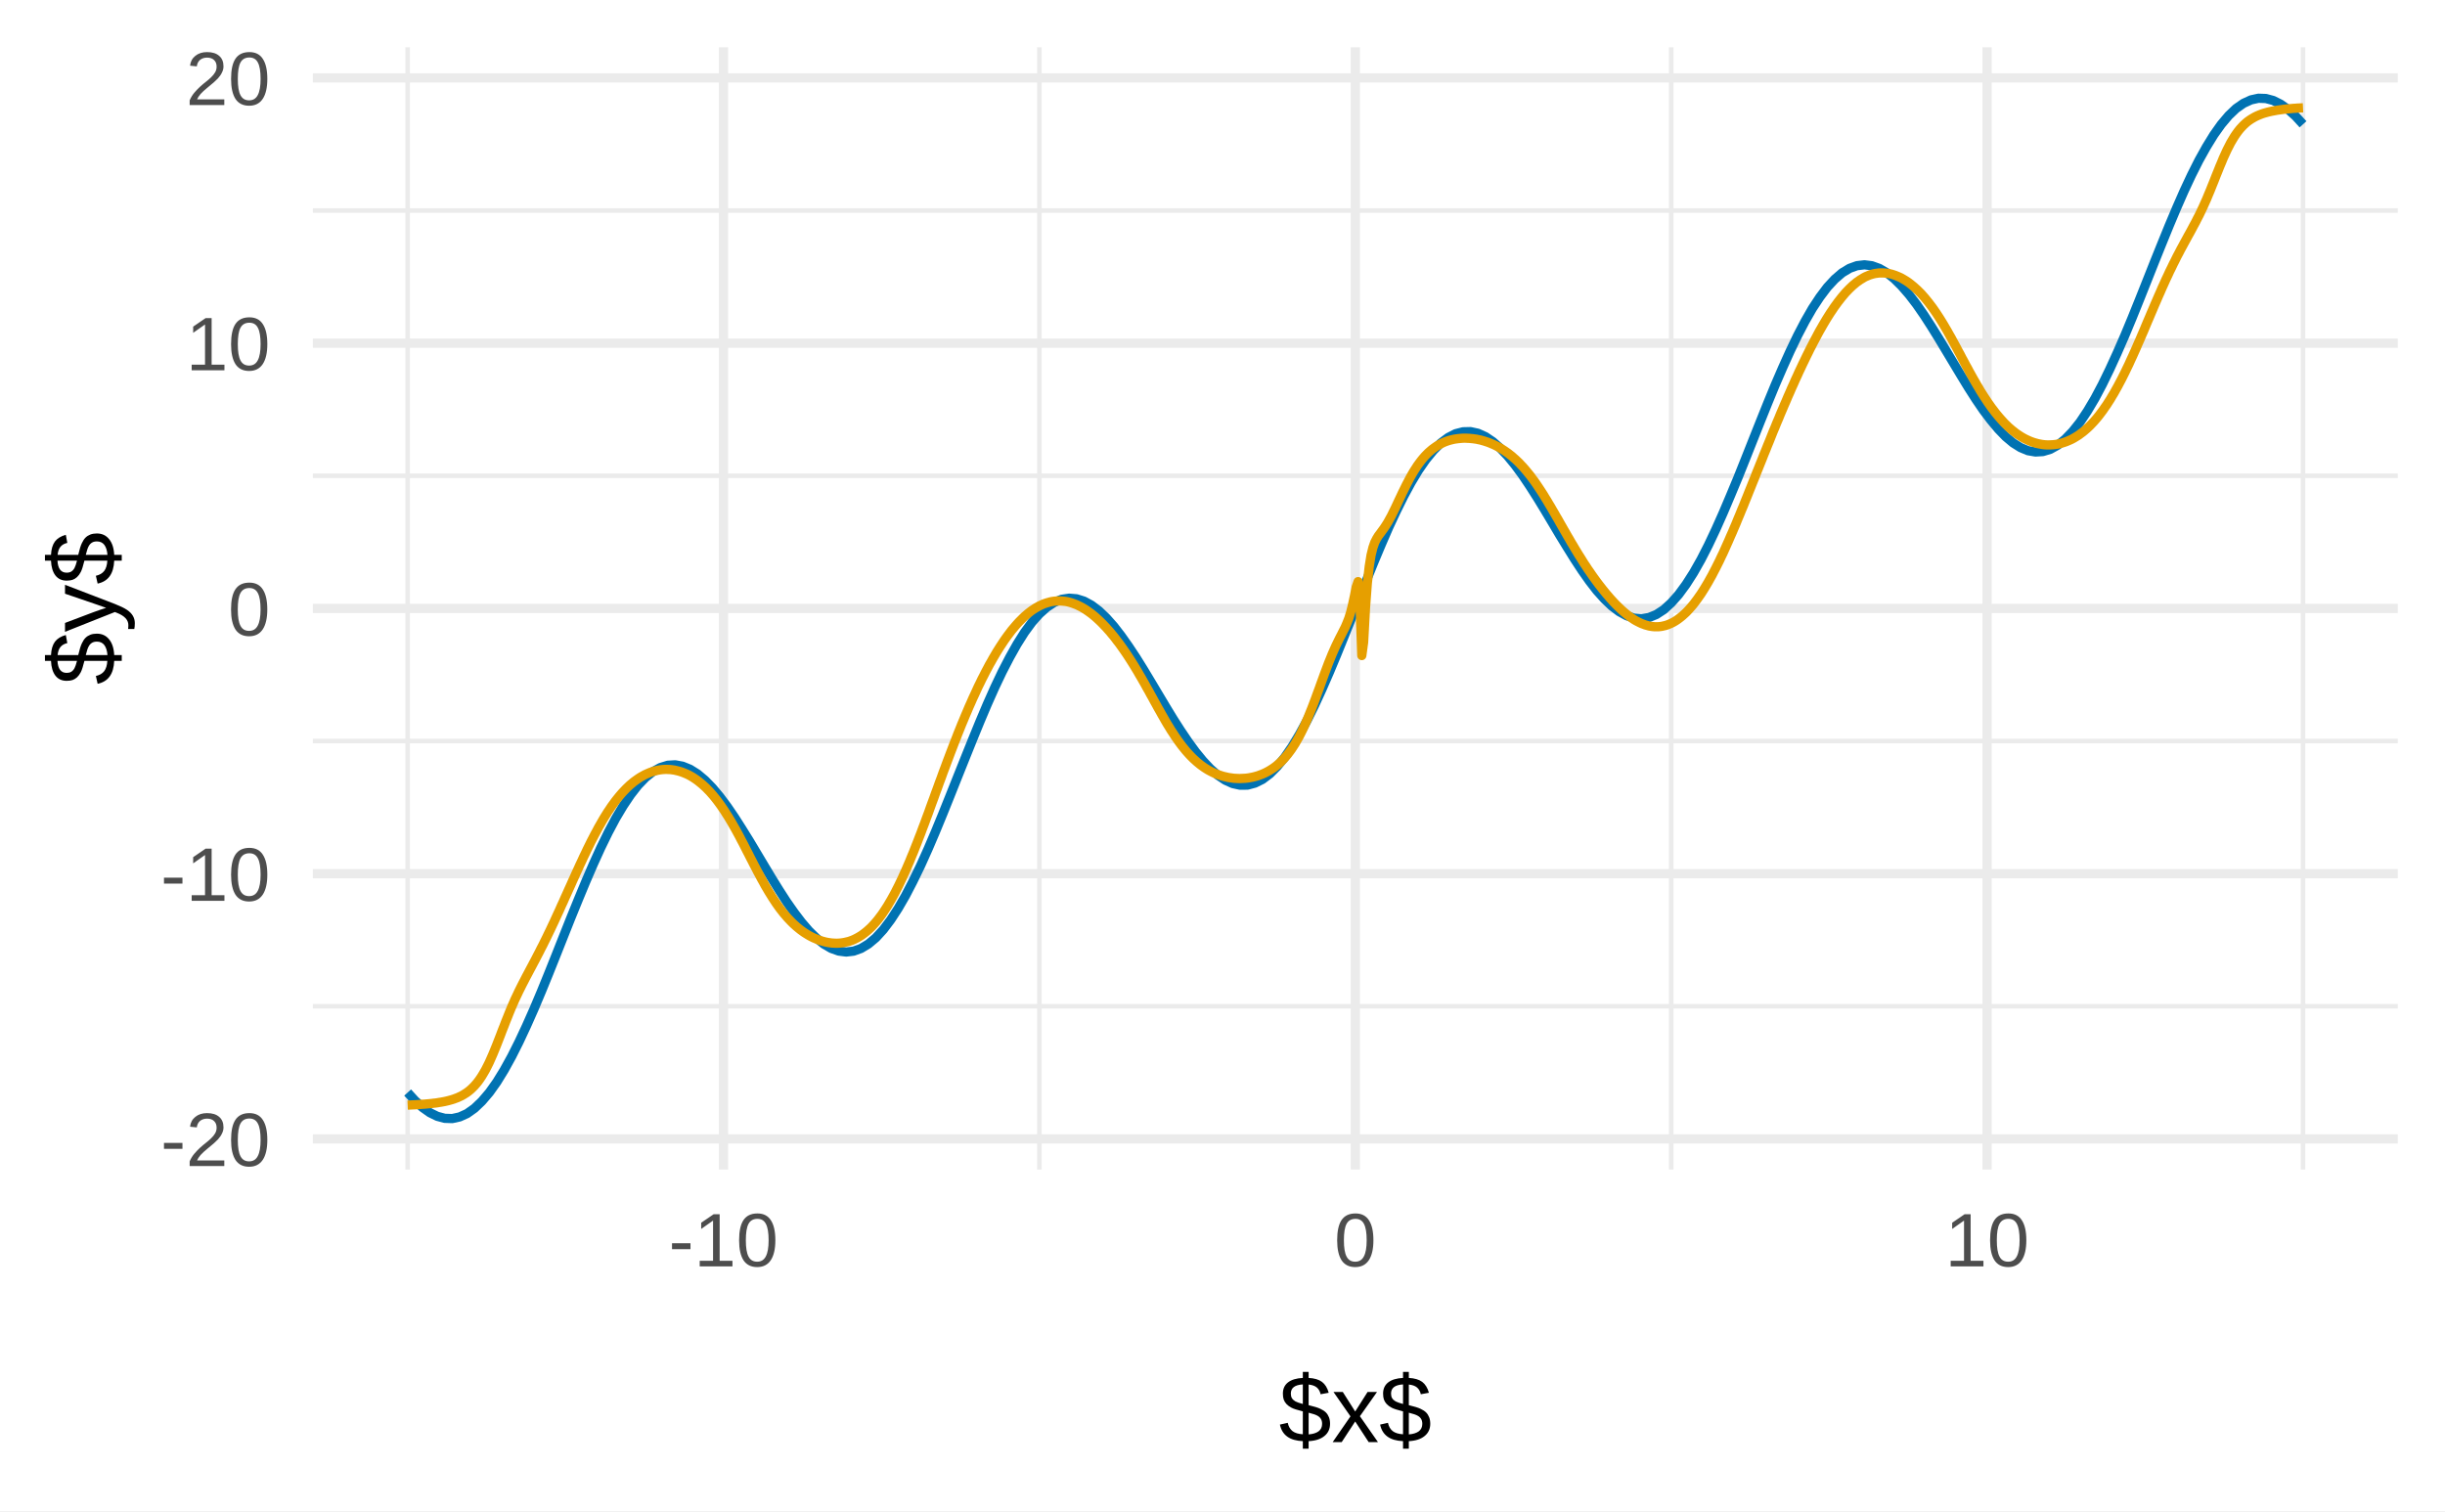
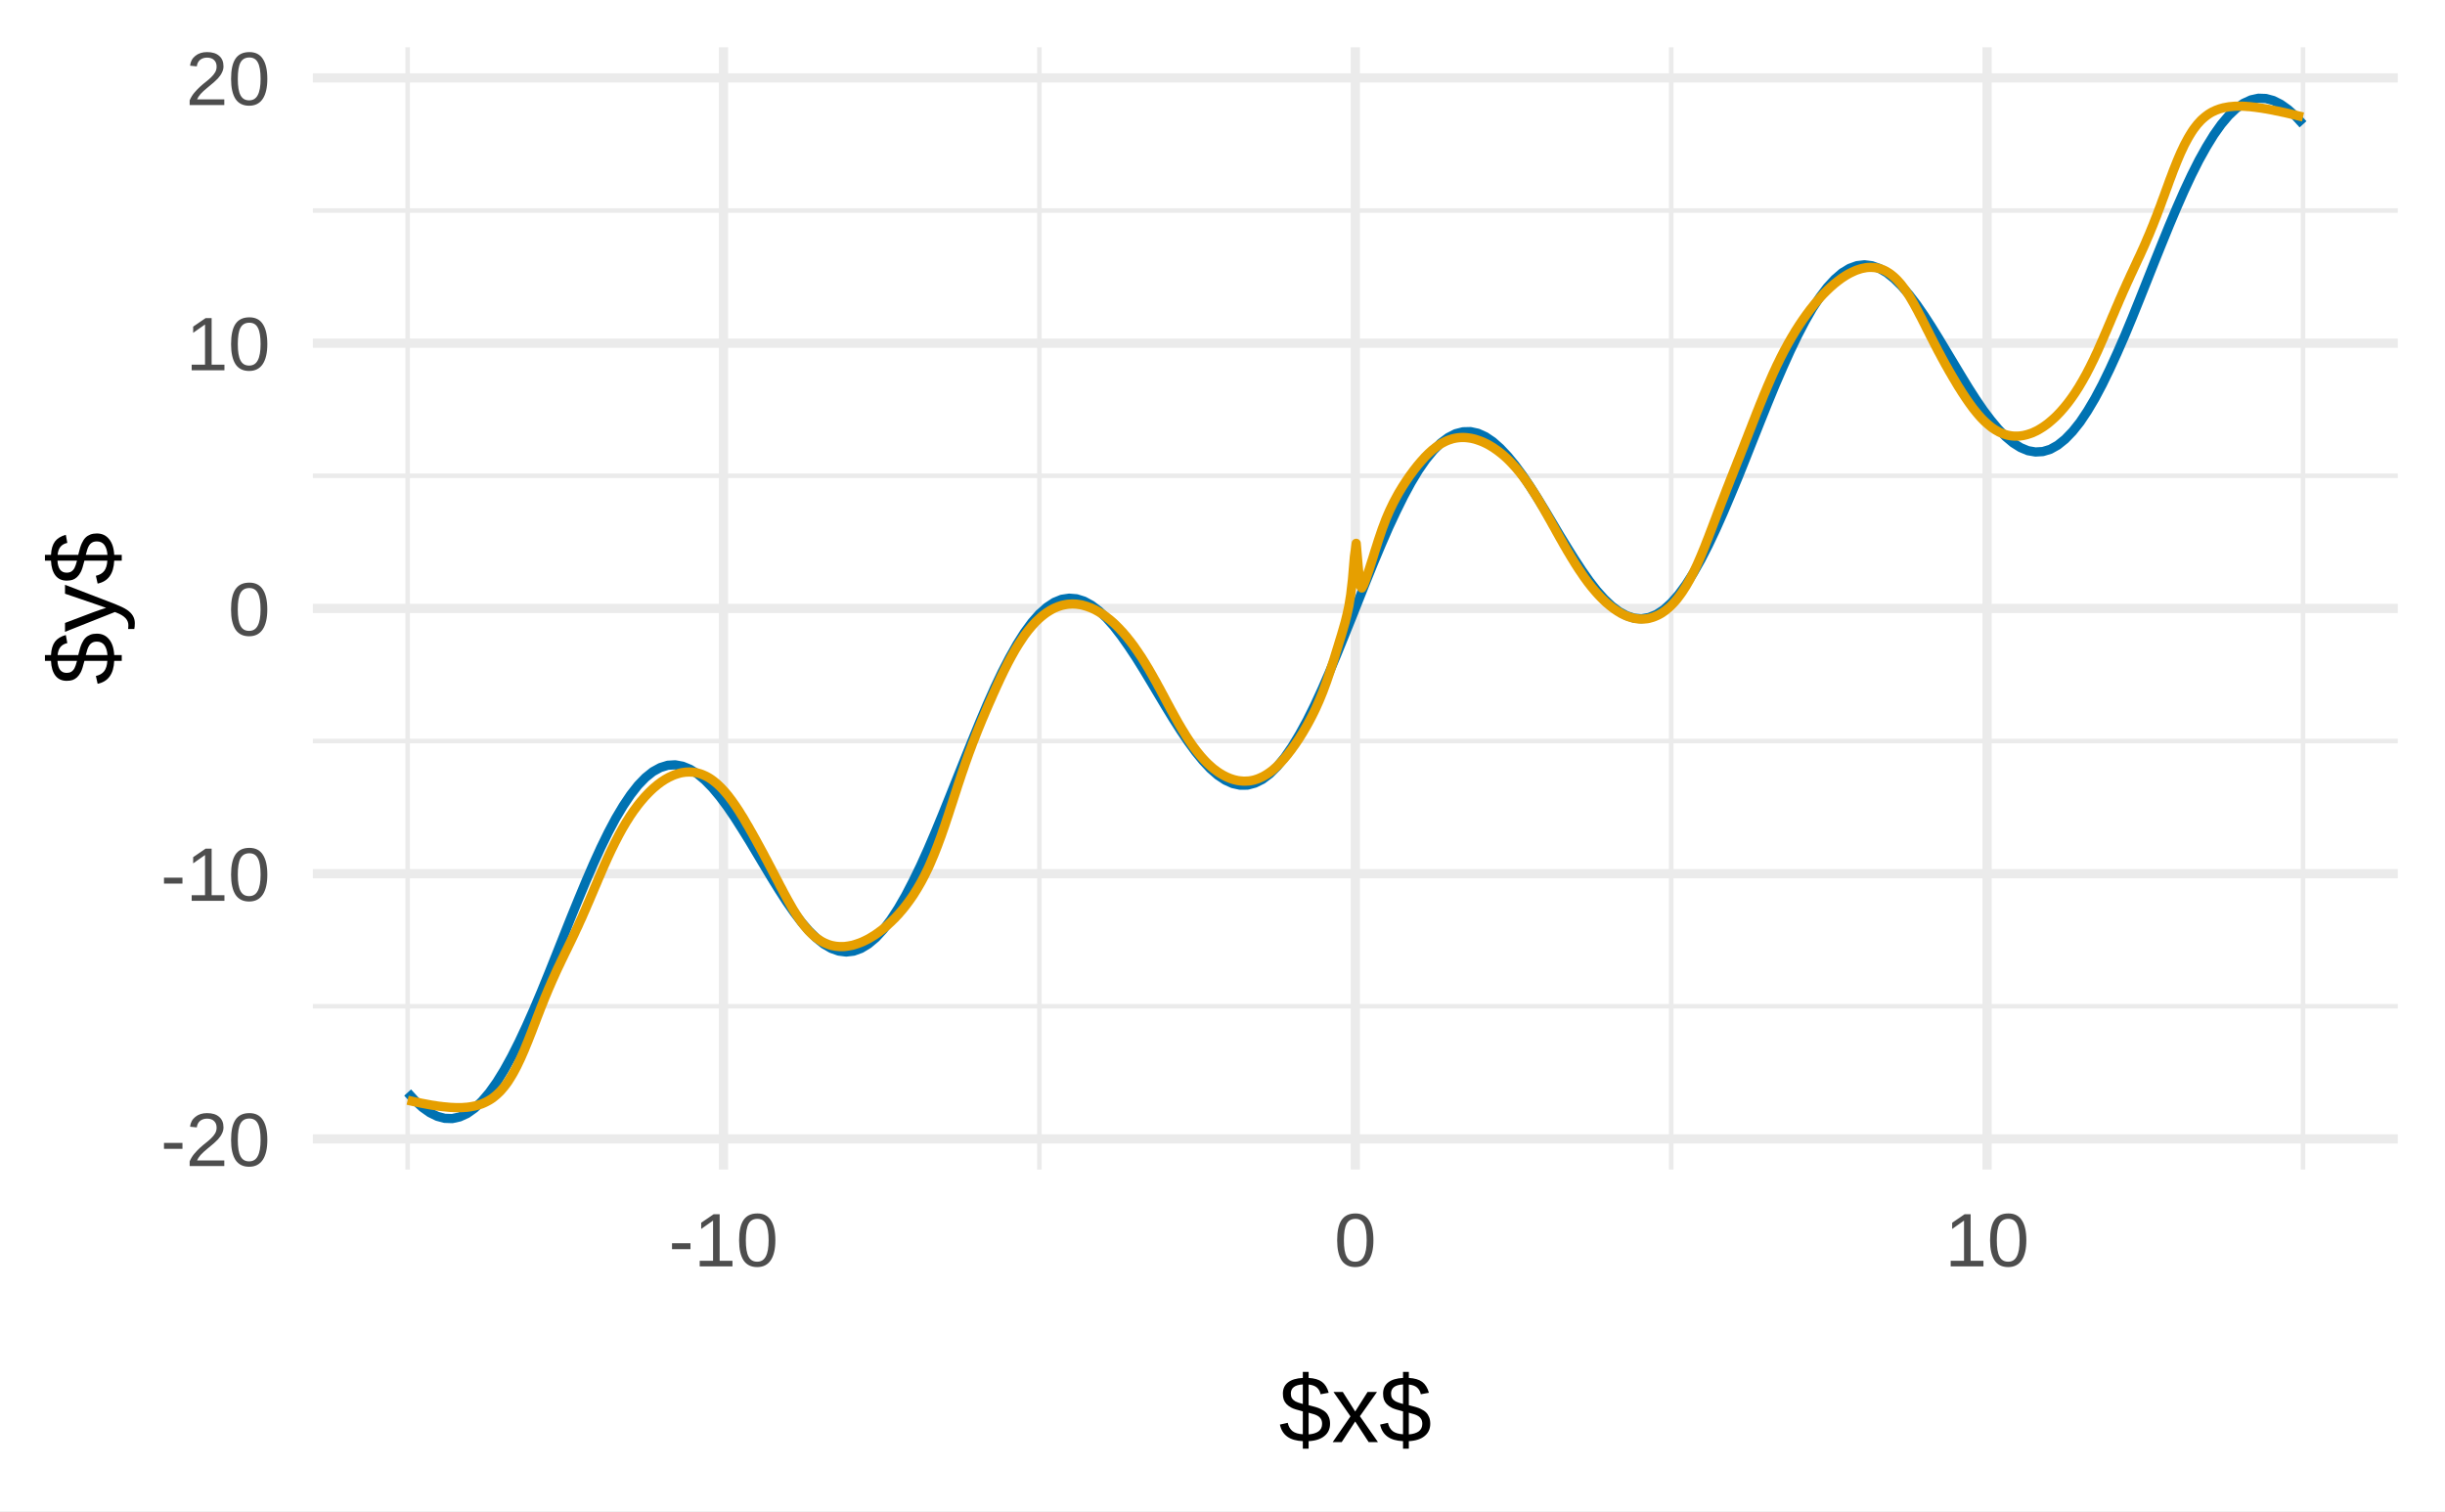
<svg xmlns="http://www.w3.org/2000/svg" viewBox="0 0 283.46 175.19">
  <defs>
    <style type="text/css">
    line, polyline, path, rect, circle {
      fill: none;
      stroke: #000000;
      stroke-linecap: round;
      stroke-linejoin: round;
      stroke-miterlimit: 10.00;
    }
  </style>
  </defs>
  <rect width="100%" height="100%" style="stroke: none; fill: #FFFFFF;" />
  <defs>
    <clipPath id="cpMzYuMjY4OHwyNzcuOTg1fDEzNS41OTN8NS40Nzk0NQ==">
      <rect x="36.27" y="5.48" width="241.72" height="130.11" />
    </clipPath>
  </defs>
  <polyline points="36.27,116.66 277.99,116.66 " style="stroke-width: 0.53; stroke: #EBEBEB; stroke-linecap: butt;" clip-path="url(#cpMzYuMjY4OHwyNzcuOTg1fDEzNS41OTN8NS40Nzk0NQ==)" />
  <polyline points="36.27,85.91 277.99,85.91 " style="stroke-width: 0.53; stroke: #EBEBEB; stroke-linecap: butt;" clip-path="url(#cpMzYuMjY4OHwyNzcuOTg1fDEzNS41OTN8NS40Nzk0NQ==)" />
  <polyline points="36.27,55.16 277.99,55.16 " style="stroke-width: 0.53; stroke: #EBEBEB; stroke-linecap: butt;" clip-path="url(#cpMzYuMjY4OHwyNzcuOTg1fDEzNS41OTN8NS40Nzk0NQ==)" />
  <polyline points="36.27,24.41 277.99,24.41 " style="stroke-width: 0.53; stroke: #EBEBEB; stroke-linecap: butt;" clip-path="url(#cpMzYuMjY4OHwyNzcuOTg1fDEzNS41OTN8NS40Nzk0NQ==)" />
  <polyline points="47.26,135.59 47.26,5.48 " style="stroke-width: 0.53; stroke: #EBEBEB; stroke-linecap: butt;" clip-path="url(#cpMzYuMjY4OHwyNzcuOTg1fDEzNS41OTN8NS40Nzk0NQ==)" />
  <polyline points="120.50,135.59 120.50,5.48 " style="stroke-width: 0.53; stroke: #EBEBEB; stroke-linecap: butt;" clip-path="url(#cpMzYuMjY4OHwyNzcuOTg1fDEzNS41OTN8NS40Nzk0NQ==)" />
  <polyline points="193.75,135.59 193.75,5.48 " style="stroke-width: 0.53; stroke: #EBEBEB; stroke-linecap: butt;" clip-path="url(#cpMzYuMjY4OHwyNzcuOTg1fDEzNS41OTN8NS40Nzk0NQ==)" />
  <polyline points="267.00,135.59 267.00,5.48 " style="stroke-width: 0.53; stroke: #EBEBEB; stroke-linecap: butt;" clip-path="url(#cpMzYuMjY4OHwyNzcuOTg1fDEzNS41OTN8NS40Nzk0NQ==)" />
  <polyline points="36.27,132.04 277.99,132.04 " style="stroke-width: 1.07; stroke: #EBEBEB; stroke-linecap: butt;" clip-path="url(#cpMzYuMjY4OHwyNzcuOTg1fDEzNS41OTN8NS40Nzk0NQ==)" />
  <polyline points="36.27,101.29 277.99,101.29 " style="stroke-width: 1.07; stroke: #EBEBEB; stroke-linecap: butt;" clip-path="url(#cpMzYuMjY4OHwyNzcuOTg1fDEzNS41OTN8NS40Nzk0NQ==)" />
  <polyline points="36.27,70.54 277.99,70.54 " style="stroke-width: 1.07; stroke: #EBEBEB; stroke-linecap: butt;" clip-path="url(#cpMzYuMjY4OHwyNzcuOTg1fDEzNS41OTN8NS40Nzk0NQ==)" />
  <polyline points="36.27,39.79 277.99,39.79 " style="stroke-width: 1.07; stroke: #EBEBEB; stroke-linecap: butt;" clip-path="url(#cpMzYuMjY4OHwyNzcuOTg1fDEzNS41OTN8NS40Nzk0NQ==)" />
  <polyline points="36.27,9.03 277.99,9.03 " style="stroke-width: 1.07; stroke: #EBEBEB; stroke-linecap: butt;" clip-path="url(#cpMzYuMjY4OHwyNzcuOTg1fDEzNS41OTN8NS40Nzk0NQ==)" />
  <polyline points="83.88,135.59 83.88,5.48 " style="stroke-width: 1.07; stroke: #EBEBEB; stroke-linecap: butt;" clip-path="url(#cpMzYuMjY4OHwyNzcuOTg1fDEzNS41OTN8NS40Nzk0NQ==)" />
  <polyline points="157.13,135.59 157.13,5.48 " style="stroke-width: 1.07; stroke: #EBEBEB; stroke-linecap: butt;" clip-path="url(#cpMzYuMjY4OHwyNzcuOTg1fDEzNS41OTN8NS40Nzk0NQ==)" />
  <polyline points="230.37,135.59 230.37,5.48 " style="stroke-width: 1.07; stroke: #EBEBEB; stroke-linecap: butt;" clip-path="url(#cpMzYuMjY4OHwyNzcuOTg1fDEzNS41OTN8NS40Nzk0NQ==)" />
  <polyline points="47.26,126.66 48.12,127.60 48.98,128.39 49.84,129.00 50.70,129.42 51.56,129.65 52.43,129.68 53.29,129.49 54.15,129.10 55.01,128.49 55.87,127.67 56.74,126.65 57.60,125.44 58.46,124.04 59.32,122.48 60.18,120.77 61.04,118.93 61.91,116.97 62.77,114.93 63.63,112.82 64.49,110.67 65.35,108.50 66.21,106.34 67.08,104.21 67.94,102.14 68.80,100.15 69.66,98.26 70.52,96.50 71.38,94.88 72.25,93.42 73.11,92.14 73.97,91.04 74.83,90.15 75.69,89.46 76.55,88.99 77.42,88.72 78.28,88.67 79.14,88.83 80.00,89.18 80.86,89.72 81.73,90.45 82.59,91.33 83.45,92.36 84.31,93.51 85.17,94.77 86.03,96.12 86.90,97.52 87.76,98.96 88.62,100.40 89.48,101.83 90.34,103.22 91.20,104.55 92.07,105.79 92.93,106.92 93.79,107.92 94.65,108.76 95.51,109.45 96.37,109.95 97.24,110.26 98.10,110.37 98.96,110.27 99.82,109.96 100.68,109.44 101.55,108.71 102.41,107.77 103.27,106.63 104.13,105.31 104.99,103.82 105.85,102.16 106.72,100.37 107.58,98.46 108.44,96.45 109.30,94.36 110.16,92.22 111.02,90.06 111.89,87.89 112.75,85.75 113.61,83.65 114.47,81.62 115.33,79.69 116.19,77.88 117.06,76.20 117.92,74.67 118.78,73.31 119.64,72.14 120.50,71.17 121.37,70.40 122.23,69.83 123.09,69.48 123.95,69.35 124.81,69.42 125.67,69.69 126.54,70.16 127.40,70.81 128.26,71.63 129.12,72.60 129.98,73.71 130.84,74.93 131.71,76.24 132.57,77.62 133.43,79.05 134.29,80.49 135.15,81.93 136.01,83.34 136.88,84.70 137.74,85.97 138.60,87.15 139.46,88.20 140.32,89.12 141.18,89.87 142.05,90.45 142.91,90.84 143.77,91.03 144.63,91.02 145.49,90.79 146.36,90.36 147.22,89.71 148.08,88.85 148.94,87.80 149.80,86.55 150.66,85.12 151.53,83.53 152.39,81.80 153.25,79.93 154.11,77.96 154.97,75.90 155.83,73.78 156.70,71.62 157.56,69.45 158.42,67.29 159.28,65.17 160.14,63.12 161.00,61.14 161.87,59.28 162.73,57.54 163.59,55.95 164.45,54.52 165.31,53.28 166.18,52.22 167.04,51.36 167.90,50.72 168.76,50.28 169.62,50.06 170.48,50.04 171.35,50.23 172.21,50.62 173.07,51.20 173.93,51.96 174.79,52.87 175.65,53.92 176.52,55.10 177.38,56.38 178.24,57.73 179.10,59.14 179.96,60.58 180.82,62.03 181.69,63.45 182.55,64.83 183.41,66.14 184.27,67.36 185.13,68.47 186.00,69.44 186.86,70.26 187.72,70.91 188.58,71.38 189.44,71.66 190.30,71.73 191.17,71.59 192.03,71.24 192.89,70.68 193.75,69.90 194.61,68.93 195.47,67.76 196.34,66.40 197.20,64.88 198.06,63.20 198.92,61.38 199.78,59.45 200.64,57.42 201.51,55.33 202.37,53.18 203.23,51.01 204.09,48.85 204.95,46.71 205.81,44.62 206.68,42.61 207.54,40.70 208.40,38.91 209.26,37.26 210.12,35.76 210.99,34.44 211.85,33.30 212.71,32.37 213.57,31.63 214.43,31.11 215.29,30.80 216.16,30.70 217.02,30.81 217.88,31.12 218.74,31.62 219.60,32.31 220.46,33.16 221.33,34.16 222.19,35.28 223.05,36.52 223.91,37.85 224.77,39.24 225.63,40.67 226.50,42.12 227.36,43.55 228.22,44.96 229.08,46.30 229.94,47.56 230.81,48.71 231.67,49.74 232.53,50.63 233.39,51.35 234.25,51.89 235.11,52.25 235.98,52.40 236.84,52.35 237.70,52.09 238.56,51.61 239.42,50.92 240.28,50.03 241.15,48.94 242.01,47.65 242.87,46.20 243.73,44.58 244.59,42.81 245.45,40.93 246.32,38.94 247.18,36.87 248.04,34.74 248.90,32.58 249.76,30.41 250.63,28.25 251.49,26.14 252.35,24.10 253.21,22.14 254.07,20.30 254.93,18.59 255.80,17.03 256.66,15.63 257.52,14.42 258.38,13.40 259.24,12.58 260.10,11.98 260.97,11.58 261.83,11.39 262.69,11.42 263.55,11.65 264.41,12.08 265.27,12.69 266.14,13.47 267.00,14.41 " style="stroke-width: 1.07; stroke: #0072B2; stroke-linecap: butt;" clip-path="url(#cpMzYuMjY4OHwyNzcuOTg1fDEzNS41OTN8NS40Nzk0NQ==)" />
-   <polyline points="47.26,128.12 47.47,128.11 47.69,128.10 47.90,128.09 48.12,128.08 48.33,128.07 48.54,128.05 48.76,128.04 48.97,128.02 49.19,128.01 49.40,127.99 49.62,127.97 49.83,127.95 50.05,127.93 50.26,127.90 50.48,127.88 50.69,127.85 50.91,127.81 51.12,127.78 51.34,127.74 51.55,127.70 51.77,127.65 51.98,127.60 52.20,127.54 52.41,127.48 52.63,127.41 52.84,127.33 53.06,127.25 53.27,127.15 53.49,127.05 53.70,126.93 53.91,126.80 54.13,126.66 54.34,126.50 54.56,126.32 54.77,126.12 54.99,125.90 55.20,125.66 55.42,125.39 55.63,125.10 55.85,124.77 56.06,124.42 56.28,124.04 56.49,123.63 56.71,123.19 56.92,122.72 57.14,122.22 57.35,121.71 57.57,121.17 57.78,120.63 58.00,120.07 58.21,119.51 58.43,118.96 58.64,118.41 58.86,117.87 59.07,117.34 59.28,116.83 59.50,116.33 59.71,115.85 59.93,115.39 60.14,114.94 60.36,114.50 60.57,114.08 60.79,113.66 61.00,113.25 61.22,112.84 61.43,112.44 61.65,112.03 61.86,111.63 62.08,111.22 62.29,110.81 62.51,110.39 62.72,109.97 62.94,109.55 63.15,109.12 63.37,108.68 63.58,108.24 63.80,107.79 64.01,107.34 64.23,106.88 64.44,106.42 64.65,105.96 64.87,105.49 65.08,105.01 65.30,104.54 65.51,104.06 65.73,103.58 65.94,103.11 66.16,102.63 66.37,102.15 66.59,101.67 66.80,101.20 67.02,100.73 67.23,100.26 67.45,99.80 67.66,99.34 67.88,98.89 68.09,98.44 68.31,98.00 68.52,97.57 68.74,97.15 68.95,96.74 69.17,96.34 69.38,95.94 69.60,95.56 69.81,95.19 70.02,94.83 70.24,94.48 70.45,94.14 70.67,93.82 70.88,93.50 71.10,93.20 71.31,92.91 71.53,92.63 71.74,92.37 71.96,92.11 72.17,91.87 72.39,91.64 72.60,91.42 72.82,91.21 73.03,91.01 73.25,90.83 73.46,90.65 73.68,90.49 73.89,90.34 74.11,90.19 74.32,90.06 74.54,89.94 74.75,89.82 74.97,89.72 75.18,89.63 75.39,89.54 75.61,89.47 75.82,89.40 76.04,89.35 76.25,89.30 76.47,89.26 76.68,89.23 76.90,89.21 77.11,89.20 77.33,89.20 77.54,89.21 77.76,89.22 77.97,89.25 78.19,89.28 78.40,89.33 78.62,89.38 78.83,89.44 79.05,89.51 79.26,89.59 79.48,89.68 79.69,89.77 79.91,89.88 80.12,90.00 80.34,90.13 80.55,90.27 80.77,90.42 80.98,90.58 81.19,90.75 81.41,90.93 81.62,91.12 81.84,91.32 82.05,91.54 82.27,91.76 82.48,92.00 82.70,92.25 82.91,92.51 83.13,92.79 83.34,93.07 83.56,93.37 83.77,93.68 83.99,94.00 84.20,94.34 84.42,94.68 84.63,95.03 84.85,95.40 85.06,95.77 85.28,96.15 85.49,96.54 85.71,96.94 85.92,97.35 86.14,97.76 86.35,98.17 86.56,98.59 86.78,99.01 86.99,99.43 87.21,99.85 87.42,100.27 87.64,100.68 87.85,101.09 88.07,101.49 88.28,101.89 88.50,102.28 88.71,102.67 88.93,103.04 89.14,103.40 89.36,103.75 89.57,104.09 89.79,104.42 90.00,104.74 90.22,105.05 90.43,105.34 90.65,105.62 90.86,105.89 91.08,106.14 91.29,106.39 91.51,106.62 91.72,106.84 91.93,107.05 92.15,107.25 92.36,107.44 92.58,107.62 92.79,107.79 93.01,107.95 93.22,108.10 93.44,108.24 93.65,108.37 93.87,108.50 94.08,108.61 94.30,108.72 94.51,108.81 94.73,108.90 94.94,108.99 95.16,109.06 95.37,109.12 95.59,109.18 95.80,109.23 96.02,109.27 96.23,109.30 96.45,109.33 96.66,109.34 96.88,109.35 97.09,109.35 97.30,109.34 97.52,109.32 97.73,109.29 97.95,109.25 98.16,109.20 98.38,109.15 98.59,109.08 98.81,109.00 99.02,108.91 99.24,108.80 99.45,108.69 99.67,108.56 99.88,108.43 100.10,108.27 100.31,108.11 100.53,107.93 100.74,107.74 100.96,107.54 101.17,107.32 101.39,107.08 101.60,106.84 101.82,106.57 102.03,106.29 102.25,106.00 102.46,105.69 102.67,105.37 102.89,105.03 103.10,104.67 103.32,104.30 103.53,103.92 103.75,103.52 103.96,103.10 104.18,102.67 104.39,102.23 104.61,101.77 104.82,101.30 105.04,100.82 105.25,100.33 105.47,99.82 105.68,99.30 105.90,98.78 106.11,98.24 106.33,97.69 106.54,97.14 106.76,96.58 106.97,96.01 107.19,95.44 107.40,94.86 107.62,94.28 107.83,93.69 108.04,93.11 108.26,92.52 108.47,91.93 108.69,91.34 108.90,90.75 109.12,90.17 109.33,89.58 109.55,89.00 109.76,88.43 109.98,87.85 110.19,87.29 110.41,86.72 110.62,86.17 110.84,85.62 111.05,85.07 111.27,84.53 111.48,84.00 111.70,83.48 111.91,82.97 112.13,82.46 112.34,81.96 112.56,81.47 112.77,80.99 112.99,80.52 113.20,80.06 113.41,79.60 113.63,79.16 113.84,78.72 114.06,78.30 114.27,77.88 114.49,77.47 114.70,77.07 114.92,76.69 115.13,76.31 115.35,75.94 115.56,75.58 115.78,75.23 115.99,74.90 116.21,74.57 116.42,74.25 116.64,73.94 116.85,73.65 117.07,73.36 117.28,73.08 117.50,72.82 117.71,72.57 117.93,72.32 118.14,72.09 118.36,71.87 118.57,71.66 118.78,71.46 119.00,71.27 119.21,71.09 119.43,70.92 119.64,70.76 119.86,70.62 120.07,70.48 120.29,70.36 120.50,70.24 120.72,70.14 120.93,70.04 121.15,69.96 121.36,69.89 121.58,69.83 121.79,69.77 122.01,69.73 122.22,69.70 122.44,69.68 122.65,69.67 122.87,69.67 123.08,69.68 123.30,69.70 123.51,69.72 123.73,69.76 123.94,69.81 124.15,69.87 124.37,69.94 124.58,70.02 124.80,70.10 125.01,70.20 125.23,70.31 125.44,70.42 125.66,70.55 125.87,70.68 126.09,70.83 126.30,70.98 126.52,71.14 126.73,71.31 126.95,71.49 127.16,71.68 127.38,71.88 127.59,72.08 127.81,72.30 128.02,72.52 128.24,72.75 128.45,72.99 128.67,73.23 128.88,73.49 129.10,73.75 129.31,74.02 129.52,74.30 129.74,74.58 129.95,74.87 130.17,75.18 130.38,75.48 130.60,75.80 130.81,76.12 131.03,76.46 131.24,76.79 131.46,77.14 131.67,77.49 131.89,77.85 132.10,78.22 132.32,78.59 132.53,78.96 132.75,79.34 132.96,79.73 133.18,80.11 133.39,80.50 133.61,80.89 133.82,81.28 134.04,81.67 134.25,82.06 134.47,82.44 134.68,82.82 134.90,83.20 135.11,83.57 135.32,83.93 135.54,84.28 135.75,84.63 135.97,84.96 136.18,85.29 136.40,85.61 136.61,85.91 136.83,86.21 137.04,86.49 137.26,86.76 137.47,87.02 137.69,87.27 137.90,87.50 138.12,87.73 138.33,87.94 138.55,88.14 138.76,88.33 138.98,88.51 139.19,88.68 139.41,88.84 139.62,88.99 139.84,89.13 140.05,89.26 140.27,89.38 140.48,89.49 140.69,89.59 140.91,89.69 141.12,89.77 141.34,89.85 141.55,89.92 141.77,89.99 141.98,90.04 142.20,90.09 142.41,90.14 142.63,90.17 142.84,90.20 143.06,90.23 143.27,90.24 143.49,90.25 143.70,90.26 143.92,90.25 144.13,90.24 144.35,90.23 144.56,90.21 144.78,90.18 144.99,90.14 145.21,90.10 145.42,90.05 145.64,89.99 145.85,89.93 146.06,89.85 146.28,89.77 146.49,89.68 146.71,89.58 146.92,89.47 147.14,89.35 147.35,89.22 147.57,89.08 147.78,88.93 148.00,88.76 148.21,88.58 148.43,88.39 148.64,88.18 148.86,87.95 149.07,87.71 149.29,87.45 149.50,87.17 149.72,86.87 149.93,86.55 150.15,86.21 150.36,85.84 150.58,85.46 150.79,85.05 151.01,84.61 151.22,84.16 151.43,83.68 151.65,83.18 151.86,82.65 152.08,82.11 152.29,81.56 152.51,80.98 152.72,80.40 152.94,79.81 153.15,79.22 153.37,78.62 153.58,78.04 153.80,77.46 154.01,76.90 154.23,76.36 154.44,75.84 154.66,75.34 154.87,74.87 155.09,74.42 155.30,73.99 155.52,73.57 155.73,73.15 155.95,72.72 156.16,72.23 156.38,71.67 156.59,70.98 156.80,70.14 157.02,69.13 157.23,68.06 157.45,67.43 157.66,69.65 157.88,76.00 158.09,74.46 158.31,70.43 158.52,67.61 158.74,65.68 158.95,64.37 159.17,63.48 159.38,62.88 159.60,62.45 159.81,62.11 160.03,61.82 160.24,61.53 160.46,61.23 160.67,60.91 160.89,60.56 161.10,60.18 161.32,59.78 161.53,59.35 161.75,58.91 161.96,58.46 162.17,58.01 162.39,57.55 162.60,57.10 162.82,56.66 163.03,56.23 163.25,55.81 163.46,55.41 163.68,55.02 163.89,54.66 164.11,54.32 164.32,53.99 164.54,53.69 164.75,53.41 164.97,53.14 165.18,52.90 165.40,52.67 165.61,52.46 165.83,52.27 166.04,52.09 166.26,51.93 166.47,51.78 166.69,51.64 166.90,51.52 167.12,51.41 167.33,51.31 167.54,51.22 167.76,51.14 167.97,51.07 168.19,51.01 168.40,50.96 168.62,50.91 168.83,50.88 169.05,50.85 169.26,50.83 169.48,50.81 169.69,50.80 169.91,50.80 170.12,50.81 170.34,50.82 170.55,50.84 170.77,50.86 170.98,50.89 171.20,50.92 171.41,50.97 171.63,51.01 171.84,51.07 172.06,51.13 172.27,51.20 172.49,51.27 172.70,51.35 172.91,51.44 173.13,51.53 173.34,51.63 173.56,51.74 173.77,51.85 173.99,51.98 174.20,52.11 174.42,52.25 174.63,52.40 174.85,52.55 175.06,52.72 175.28,52.89 175.49,53.08 175.71,53.27 175.92,53.47 176.14,53.68 176.35,53.91 176.57,54.14 176.78,54.38 177.00,54.64 177.21,54.90 177.43,55.17 177.64,55.46 177.86,55.75 178.07,56.05 178.28,56.36 178.50,56.69 178.71,57.01 178.93,57.35 179.14,57.70 179.36,58.05 179.57,58.41 179.79,58.77 180.00,59.14 180.22,59.51 180.43,59.88 180.65,60.25 180.86,60.63 181.08,61.01 181.29,61.38 181.51,61.76 181.72,62.13 181.94,62.50 182.15,62.87 182.37,63.23 182.58,63.59 182.80,63.95 183.01,64.30 183.23,64.64 183.44,64.98 183.65,65.32 183.87,65.64 184.08,65.97 184.30,66.28 184.51,66.59 184.73,66.90 184.94,67.19 185.16,67.49 185.37,67.77 185.59,68.05 185.80,68.32 186.02,68.59 186.23,68.85 186.45,69.10 186.66,69.35 186.88,69.59 187.09,69.82 187.31,70.05 187.52,70.26 187.74,70.47 187.95,70.67 188.17,70.87 188.38,71.05 188.60,71.23 188.81,71.39 189.03,71.55 189.24,71.70 189.45,71.84 189.67,71.97 189.88,72.08 190.10,72.19 190.31,72.29 190.53,72.37 190.74,72.45 190.96,72.51 191.17,72.57 191.39,72.61 191.60,72.64 191.82,72.66 192.03,72.66 192.25,72.66 192.46,72.64 192.68,72.61 192.89,72.56 193.11,72.51 193.32,72.44 193.54,72.35 193.75,72.26 193.97,72.15 194.18,72.03 194.40,71.89 194.61,71.74 194.82,71.58 195.04,71.40 195.25,71.21 195.47,71.01 195.68,70.79 195.90,70.55 196.11,70.31 196.33,70.05 196.54,69.77 196.76,69.48 196.97,69.18 197.19,68.87 197.40,68.54 197.62,68.19 197.83,67.84 198.05,67.47 198.26,67.09 198.48,66.70 198.69,66.29 198.91,65.87 199.12,65.45 199.34,65.01 199.55,64.56 199.77,64.11 199.98,63.64 200.19,63.17 200.41,62.68 200.62,62.19 200.84,61.70 201.05,61.20 201.27,60.69 201.48,60.17 201.70,59.65 201.91,59.13 202.13,58.61 202.34,58.08 202.56,57.54 202.77,57.01 202.99,56.47 203.20,55.94 203.42,55.40 203.63,54.86 203.85,54.32 204.06,53.79 204.28,53.25 204.49,52.71 204.71,52.18 204.92,51.65 205.14,51.12 205.35,50.59 205.56,50.06 205.78,49.54 205.99,49.02 206.21,48.51 206.42,47.99 206.64,47.48 206.85,46.98 207.07,46.48 207.28,45.98 207.50,45.49 207.71,45.00 207.93,44.52 208.14,44.04 208.36,43.57 208.57,43.10 208.79,42.64 209.00,42.19 209.22,41.74 209.43,41.30 209.65,40.86 209.86,40.43 210.08,40.01 210.29,39.60 210.51,39.19 210.72,38.79 210.93,38.40 211.15,38.02 211.36,37.65 211.58,37.28 211.79,36.93 212.01,36.58 212.22,36.25 212.44,35.93 212.65,35.61 212.87,35.31 213.08,35.02 213.30,34.74 213.51,34.47 213.73,34.21 213.94,33.96 214.16,33.73 214.37,33.51 214.59,33.30 214.80,33.10 215.02,32.92 215.23,32.74 215.45,32.59 215.66,32.44 215.88,32.31 216.09,32.18 216.30,32.07 216.52,31.98 216.73,31.89 216.95,31.82 217.16,31.76 217.38,31.71 217.59,31.68 217.81,31.65 218.02,31.64 218.24,31.64 218.45,31.65 218.67,31.67 218.88,31.70 219.10,31.74 219.31,31.79 219.53,31.86 219.74,31.93 219.96,32.02 220.17,32.11 220.39,32.21 220.60,32.33 220.82,32.46 221.03,32.59 221.25,32.74 221.46,32.90 221.67,33.07 221.89,33.25 222.10,33.44 222.32,33.64 222.53,33.85 222.75,34.07 222.96,34.31 223.18,34.56 223.39,34.82 223.61,35.09 223.82,35.37 224.04,35.66 224.25,35.96 224.47,36.28 224.68,36.60 224.90,36.94 225.11,37.28 225.33,37.64 225.54,38.00 225.76,38.37 225.97,38.75 226.19,39.13 226.40,39.52 226.62,39.92 226.83,40.31 227.04,40.71 227.26,41.11 227.47,41.52 227.69,41.92 227.90,42.32 228.12,42.71 228.33,43.11 228.55,43.50 228.76,43.88 228.98,44.26 229.19,44.63 229.41,44.99 229.62,45.35 229.84,45.70 230.05,46.03 230.27,46.36 230.48,46.68 230.70,46.99 230.91,47.29 231.13,47.57 231.34,47.85 231.56,48.12 231.77,48.37 231.99,48.62 232.20,48.85 232.41,49.08 232.63,49.29 232.84,49.50 233.06,49.69 233.27,49.87 233.49,50.04 233.70,50.21 233.92,50.36 234.13,50.50 234.35,50.64 234.56,50.76 234.78,50.88 234.99,50.98 235.21,51.08 235.42,51.17 235.64,51.25 235.85,51.32 236.07,51.38 236.28,51.44 236.50,51.48 236.71,51.52 236.93,51.55 237.14,51.57 237.36,51.58 237.57,51.58 237.78,51.57 238.00,51.56 238.21,51.54 238.43,51.51 238.64,51.47 238.86,51.42 239.07,51.36 239.29,51.29 239.50,51.22 239.72,51.13 239.93,51.04 240.15,50.94 240.36,50.83 240.58,50.70 240.79,50.57 241.01,50.43 241.22,50.27 241.44,50.11 241.65,49.94 241.87,49.75 242.08,49.56 242.30,49.35 242.51,49.13 242.73,48.90 242.94,48.66 243.16,48.40 243.37,48.14 243.58,47.86 243.80,47.57 244.01,47.26 244.23,46.95 244.44,46.62 244.66,46.28 244.87,45.92 245.09,45.56 245.30,45.18 245.52,44.79 245.73,44.39 245.95,43.98 246.16,43.56 246.38,43.12 246.59,42.68 246.81,42.23 247.02,41.76 247.24,41.29 247.45,40.82 247.67,40.33 247.88,39.84 248.10,39.35 248.31,38.85 248.53,38.35 248.74,37.84 248.95,37.34 249.17,36.83 249.38,36.33 249.60,35.82 249.81,35.32 250.03,34.82 250.24,34.33 250.46,33.84 250.67,33.35 250.89,32.87 251.10,32.40 251.32,31.94 251.53,31.48 251.75,31.04 251.96,30.60 252.18,30.17 252.39,29.74 252.61,29.33 252.82,28.92 253.04,28.52 253.25,28.13 253.47,27.73 253.68,27.34 253.90,26.95 254.11,26.56 254.32,26.16 254.54,25.76 254.75,25.34 254.97,24.92 255.18,24.48 255.40,24.02 255.61,23.55 255.83,23.06 256.04,22.55 256.26,22.03 256.47,21.50 256.69,20.96 256.90,20.42 257.12,19.88 257.33,19.35 257.55,18.83 257.76,18.32 257.98,17.84 258.19,17.38 258.41,16.95 258.62,16.54 258.84,16.17 259.05,15.82 259.27,15.50 259.48,15.21 259.69,14.95 259.91,14.71 260.12,14.49 260.34,14.29 260.55,14.11 260.77,13.95 260.98,13.81 261.20,13.68 261.41,13.56 261.63,13.45 261.84,13.36 262.06,13.27 262.27,13.19 262.49,13.12 262.70,13.06 262.92,13.00 263.13,12.95 263.35,12.90 263.56,12.86 263.78,12.82 263.99,12.78 264.21,12.75 264.42,12.72 264.64,12.69 264.85,12.66 265.06,12.64 265.28,12.62 265.49,12.60 265.71,12.58 265.92,12.56 266.14,12.55 266.35,12.53 266.57,12.52 266.78,12.51 267.00,12.50 " style="stroke-width: 1.07; stroke: #E69F00; stroke-linecap: butt;" clip-path="url(#cpMzYuMjY4OHwyNzcuOTg1fDEzNS41OTN8NS40Nzk0NQ==)" />
+   <polyline points="47.26,127.55 47.47,127.60 47.69,127.65 47.90,127.70 48.12,127.74 48.33,127.79 48.54,127.83 48.76,127.88 48.97,127.92 49.19,127.96 49.40,128.00 49.62,128.04 49.83,128.08 50.05,128.12 50.26,128.15 50.48,128.18 50.69,128.22 50.91,128.25 51.12,128.27 51.34,128.30 51.55,128.32 51.77,128.34 51.98,128.36 52.20,128.38 52.41,128.39 52.63,128.40 52.84,128.41 53.06,128.41 53.27,128.41 53.49,128.41 53.70,128.40 53.91,128.38 54.13,128.37 54.34,128.34 54.56,128.31 54.77,128.27 54.99,128.23 55.20,128.18 55.42,128.12 55.63,128.05 55.85,127.98 56.06,127.89 56.28,127.79 56.49,127.68 56.71,127.56 56.92,127.43 57.14,127.28 57.35,127.11 57.57,126.93 57.78,126.73 58.00,126.52 58.21,126.28 58.43,126.02 58.64,125.75 58.86,125.45 59.07,125.12 59.28,124.78 59.50,124.41 59.71,124.02 59.93,123.60 60.14,123.16 60.36,122.70 60.57,122.22 60.79,121.72 61.00,121.20 61.22,120.67 61.43,120.13 61.65,119.58 61.86,119.02 62.08,118.46 62.29,117.90 62.51,117.34 62.72,116.79 62.94,116.25 63.15,115.71 63.37,115.19 63.58,114.68 63.80,114.18 64.01,113.69 64.23,113.21 64.44,112.74 64.65,112.28 64.87,111.83 65.08,111.38 65.30,110.93 65.51,110.49 65.73,110.05 65.94,109.61 66.16,109.16 66.37,108.72 66.59,108.26 66.80,107.80 67.02,107.34 67.23,106.86 67.45,106.39 67.66,105.90 67.88,105.41 68.09,104.91 68.31,104.41 68.52,103.91 68.74,103.40 68.95,102.89 69.17,102.39 69.38,101.88 69.60,101.38 69.81,100.88 70.02,100.40 70.24,99.91 70.45,99.44 70.67,98.97 70.88,98.52 71.10,98.08 71.31,97.65 71.53,97.23 71.74,96.82 71.96,96.42 72.17,96.04 72.39,95.67 72.60,95.31 72.82,94.97 73.03,94.63 73.25,94.31 73.46,94.00 73.68,93.71 73.89,93.42 74.11,93.14 74.32,92.88 74.54,92.63 74.75,92.38 74.97,92.15 75.18,91.93 75.39,91.72 75.61,91.51 75.82,91.32 76.04,91.14 76.25,90.96 76.47,90.80 76.68,90.64 76.90,90.50 77.11,90.36 77.33,90.24 77.54,90.12 77.76,90.02 77.97,89.92 78.19,89.83 78.40,89.76 78.62,89.69 78.83,89.63 79.05,89.58 79.26,89.55 79.48,89.52 79.69,89.51 79.91,89.50 80.12,89.51 80.34,89.52 80.55,89.55 80.77,89.59 80.98,89.65 81.19,89.71 81.41,89.79 81.62,89.88 81.84,89.98 82.05,90.09 82.27,90.22 82.48,90.36 82.70,90.52 82.91,90.69 83.13,90.87 83.34,91.07 83.56,91.28 83.77,91.50 83.99,91.74 84.20,91.99 84.42,92.25 84.63,92.53 84.85,92.82 85.06,93.12 85.28,93.43 85.49,93.75 85.71,94.08 85.92,94.43 86.14,94.77 86.35,95.13 86.56,95.50 86.78,95.86 86.99,96.24 87.21,96.62 87.42,97.00 87.64,97.39 87.85,97.78 88.07,98.18 88.28,98.57 88.50,98.97 88.71,99.38 88.93,99.78 89.14,100.19 89.36,100.60 89.57,101.01 89.79,101.43 90.00,101.84 90.22,102.25 90.43,102.67 90.65,103.07 90.86,103.48 91.08,103.88 91.29,104.27 91.51,104.66 91.72,105.03 91.93,105.40 92.15,105.75 92.36,106.09 92.58,106.42 92.79,106.73 93.01,107.02 93.22,107.30 93.44,107.56 93.65,107.81 93.87,108.04 94.08,108.25 94.30,108.45 94.51,108.63 94.73,108.79 94.94,108.94 95.16,109.08 95.37,109.20 95.59,109.31 95.80,109.40 96.02,109.49 96.23,109.56 96.45,109.62 96.66,109.66 96.88,109.70 97.09,109.72 97.30,109.74 97.52,109.74 97.73,109.74 97.95,109.73 98.16,109.70 98.38,109.67 98.59,109.63 98.81,109.59 99.02,109.53 99.24,109.46 99.45,109.39 99.67,109.31 99.88,109.23 100.10,109.13 100.31,109.03 100.53,108.92 100.74,108.81 100.96,108.68 101.17,108.55 101.39,108.42 101.60,108.27 101.82,108.12 102.03,107.96 102.25,107.80 102.46,107.63 102.67,107.45 102.89,107.26 103.10,107.06 103.32,106.86 103.53,106.65 103.75,106.44 103.96,106.21 104.18,105.98 104.39,105.73 104.61,105.48 104.82,105.22 105.04,104.94 105.25,104.66 105.47,104.36 105.68,104.06 105.90,103.74 106.11,103.40 106.33,103.05 106.54,102.69 106.76,102.31 106.97,101.92 107.19,101.50 107.40,101.07 107.62,100.62 107.83,100.15 108.04,99.65 108.26,99.14 108.47,98.61 108.69,98.05 108.90,97.48 109.12,96.89 109.33,96.28 109.55,95.65 109.76,95.01 109.98,94.36 110.19,93.70 110.41,93.04 110.62,92.38 110.84,91.71 111.05,91.05 111.27,90.40 111.48,89.76 111.70,89.13 111.91,88.51 112.13,87.90 112.34,87.31 112.56,86.73 112.77,86.16 112.99,85.61 113.20,85.06 113.41,84.53 113.63,84.00 113.84,83.48 114.06,82.97 114.27,82.47 114.49,81.96 114.70,81.47 114.92,80.98 115.13,80.49 115.35,80.01 115.56,79.54 115.78,79.07 115.99,78.61 116.21,78.16 116.42,77.72 116.64,77.29 116.85,76.87 117.07,76.46 117.28,76.07 117.50,75.68 117.71,75.31 117.93,74.95 118.14,74.61 118.36,74.28 118.57,73.96 118.78,73.65 119.00,73.36 119.21,73.08 119.43,72.82 119.64,72.57 119.86,72.33 120.07,72.10 120.29,71.89 120.50,71.69 120.72,71.50 120.93,71.33 121.15,71.16 121.36,71.01 121.58,70.87 121.79,70.74 122.01,70.62 122.22,70.51 122.44,70.42 122.65,70.33 122.87,70.26 123.08,70.19 123.30,70.14 123.51,70.10 123.73,70.06 123.94,70.04 124.15,70.03 124.37,70.02 124.58,70.03 124.80,70.04 125.01,70.07 125.23,70.10 125.44,70.14 125.66,70.20 125.87,70.26 126.09,70.33 126.30,70.41 126.52,70.49 126.73,70.59 126.95,70.69 127.16,70.81 127.38,70.93 127.59,71.06 127.81,71.20 128.02,71.34 128.24,71.50 128.45,71.67 128.67,71.84 128.88,72.02 129.10,72.21 129.31,72.41 129.52,72.62 129.74,72.84 129.95,73.07 130.17,73.30 130.38,73.55 130.60,73.80 130.81,74.07 131.03,74.34 131.24,74.62 131.46,74.91 131.67,75.22 131.89,75.53 132.10,75.85 132.32,76.17 132.53,76.51 132.75,76.86 132.96,77.21 133.18,77.57 133.39,77.94 133.61,78.32 133.82,78.70 134.04,79.08 134.25,79.48 134.47,79.87 134.68,80.27 134.90,80.67 135.11,81.07 135.32,81.47 135.54,81.87 135.75,82.27 135.97,82.66 136.18,83.05 136.40,83.44 136.61,83.82 136.83,84.19 137.04,84.55 137.26,84.90 137.47,85.25 137.69,85.59 137.90,85.91 138.12,86.23 138.33,86.53 138.55,86.82 138.76,87.10 138.98,87.37 139.19,87.63 139.41,87.88 139.62,88.11 139.84,88.34 140.05,88.55 140.27,88.75 140.48,88.94 140.69,89.12 140.91,89.28 141.12,89.44 141.34,89.59 141.55,89.72 141.77,89.85 141.98,89.96 142.20,90.07 142.41,90.16 142.63,90.25 142.84,90.32 143.06,90.39 143.27,90.44 143.49,90.49 143.70,90.52 143.92,90.54 144.13,90.56 144.35,90.56 144.56,90.55 144.78,90.54 144.99,90.51 145.21,90.47 145.42,90.42 145.64,90.35 145.85,90.28 146.06,90.19 146.28,90.09 146.49,89.99 146.71,89.86 146.92,89.73 147.14,89.58 147.35,89.43 147.57,89.26 147.78,89.07 148.00,88.88 148.21,88.67 148.43,88.45 148.64,88.22 148.86,87.98 149.07,87.73 149.29,87.47 149.50,87.19 149.72,86.91 149.93,86.61 150.15,86.31 150.36,85.99 150.58,85.67 150.79,85.33 151.01,84.98 151.22,84.62 151.43,84.26 151.65,83.87 151.86,83.48 152.08,83.06 152.29,82.64 152.51,82.19 152.72,81.72 152.94,81.23 153.15,80.72 153.37,80.18 153.58,79.61 153.80,79.02 154.01,78.40 154.23,77.75 154.44,77.09 154.66,76.41 154.87,75.72 155.09,75.02 155.30,74.32 155.52,73.61 155.73,72.89 155.95,72.12 156.16,71.27 156.38,70.26 156.59,68.97 156.80,67.16 157.02,64.55 157.23,62.99 157.45,65.54 157.66,67.84 157.88,68.17 158.09,67.81 158.31,67.25 158.52,66.64 158.74,66.00 158.95,65.33 159.17,64.65 159.38,63.96 159.60,63.28 159.81,62.61 160.03,61.96 160.24,61.34 160.46,60.76 160.67,60.20 160.89,59.68 161.10,59.20 161.32,58.74 161.53,58.30 161.75,57.89 161.96,57.50 162.17,57.12 162.39,56.76 162.60,56.41 162.82,56.07 163.03,55.75 163.25,55.43 163.46,55.12 163.68,54.83 163.89,54.54 164.11,54.26 164.32,53.99 164.54,53.73 164.75,53.48 164.97,53.24 165.18,53.00 165.40,52.78 165.61,52.57 165.83,52.37 166.04,52.18 166.26,52.01 166.47,51.84 166.69,51.69 166.90,51.54 167.12,51.41 167.33,51.30 167.54,51.19 167.76,51.09 167.97,51.01 168.19,50.94 168.40,50.87 168.62,50.82 168.83,50.78 169.05,50.75 169.26,50.73 169.48,50.72 169.69,50.72 169.91,50.73 170.12,50.75 170.34,50.78 170.55,50.81 170.77,50.86 170.98,50.91 171.20,50.98 171.41,51.05 171.63,51.13 171.84,51.21 172.06,51.31 172.27,51.41 172.49,51.52 172.70,51.64 172.91,51.77 173.13,51.90 173.34,52.05 173.56,52.20 173.77,52.36 173.99,52.53 174.20,52.70 174.42,52.89 174.63,53.08 174.85,53.29 175.06,53.50 175.28,53.73 175.49,53.96 175.71,54.20 175.92,54.45 176.14,54.71 176.35,54.98 176.57,55.26 176.78,55.55 177.00,55.85 177.21,56.16 177.43,56.48 177.64,56.81 177.86,57.14 178.07,57.48 178.28,57.83 178.50,58.19 178.71,58.56 178.93,58.92 179.14,59.30 179.36,59.68 179.57,60.06 179.79,60.44 180.00,60.83 180.22,61.21 180.43,61.60 180.65,61.99 180.86,62.37 181.08,62.75 181.29,63.13 181.51,63.50 181.72,63.87 181.94,64.23 182.15,64.59 182.37,64.94 182.58,65.29 182.80,65.63 183.01,65.96 183.23,66.28 183.44,66.59 183.65,66.90 183.87,67.20 184.08,67.49 184.30,67.77 184.51,68.04 184.73,68.30 184.94,68.55 185.16,68.80 185.37,69.03 185.59,69.26 185.80,69.47 186.02,69.68 186.23,69.88 186.45,70.06 186.66,70.24 186.88,70.41 187.09,70.57 187.31,70.72 187.52,70.86 187.74,70.99 187.95,71.12 188.17,71.23 188.38,71.33 188.60,71.42 188.81,71.50 189.03,71.57 189.24,71.63 189.45,71.68 189.67,71.72 189.88,71.75 190.10,71.77 190.31,71.77 190.53,71.77 190.74,71.75 190.96,71.73 191.17,71.69 191.39,71.63 191.60,71.57 191.82,71.49 192.03,71.40 192.25,71.30 192.46,71.19 192.68,71.06 192.89,70.91 193.11,70.76 193.32,70.58 193.54,70.40 193.75,70.19 193.97,69.97 194.18,69.74 194.40,69.49 194.61,69.21 194.82,68.93 195.04,68.62 195.25,68.29 195.47,67.95 195.68,67.58 195.90,67.20 196.11,66.79 196.33,66.36 196.54,65.92 196.76,65.45 196.97,64.97 197.19,64.46 197.40,63.95 197.62,63.42 197.83,62.87 198.05,62.32 198.26,61.76 198.48,61.19 198.69,60.63 198.91,60.06 199.12,59.49 199.34,58.92 199.55,58.36 199.77,57.80 199.98,57.25 200.19,56.70 200.41,56.15 200.62,55.60 200.84,55.06 201.05,54.52 201.27,53.97 201.48,53.43 201.70,52.89 201.91,52.34 202.13,51.79 202.34,51.24 202.56,50.69 202.77,50.14 202.99,49.59 203.20,49.04 203.42,48.49 203.63,47.94 203.85,47.40 204.06,46.86 204.28,46.33 204.49,45.80 204.71,45.29 204.92,44.78 205.14,44.28 205.35,43.79 205.56,43.31 205.78,42.84 205.99,42.38 206.21,41.94 206.42,41.50 206.64,41.07 206.85,40.66 207.07,40.26 207.28,39.86 207.50,39.48 207.71,39.11 207.93,38.75 208.14,38.39 208.36,38.05 208.57,37.72 208.79,37.39 209.00,37.08 209.22,36.77 209.43,36.47 209.65,36.18 209.86,35.89 210.08,35.62 210.29,35.35 210.51,35.09 210.72,34.84 210.93,34.60 211.15,34.36 211.36,34.13 211.58,33.91 211.79,33.70 212.01,33.49 212.22,33.29 212.44,33.10 212.65,32.91 212.87,32.74 213.08,32.57 213.30,32.41 213.51,32.25 213.73,32.11 213.94,31.97 214.16,31.84 214.37,31.72 214.59,31.61 214.80,31.51 215.02,31.41 215.23,31.32 215.45,31.25 215.66,31.18 215.88,31.12 216.09,31.08 216.30,31.04 216.52,31.01 216.73,31.00 216.95,31.00 217.16,31.01 217.38,31.03 217.59,31.06 217.81,31.11 218.02,31.17 218.24,31.25 218.45,31.34 218.67,31.45 218.88,31.58 219.10,31.72 219.31,31.88 219.53,32.06 219.74,32.25 219.96,32.47 220.17,32.70 220.39,32.95 220.60,33.23 220.82,33.52 221.03,33.83 221.25,34.16 221.46,34.50 221.67,34.86 221.89,35.24 222.10,35.63 222.32,36.03 222.53,36.44 222.75,36.85 222.96,37.27 223.18,37.70 223.39,38.13 223.61,38.55 223.82,38.98 224.04,39.40 224.25,39.82 224.47,40.24 224.68,40.65 224.90,41.05 225.11,41.45 225.33,41.85 225.54,42.24 225.76,42.62 225.97,43.00 226.19,43.37 226.40,43.74 226.62,44.10 226.83,44.46 227.04,44.81 227.26,45.15 227.47,45.49 227.69,45.82 227.90,46.14 228.12,46.46 228.33,46.76 228.55,47.06 228.76,47.35 228.98,47.62 229.19,47.88 229.41,48.14 229.62,48.38 229.84,48.61 230.05,48.82 230.27,49.02 230.48,49.21 230.70,49.39 230.91,49.56 231.13,49.71 231.34,49.85 231.56,49.97 231.77,50.09 231.99,50.19 232.20,50.27 232.41,50.35 232.63,50.42 232.84,50.47 233.06,50.51 233.27,50.54 233.49,50.56 233.70,50.56 233.92,50.56 234.13,50.55 234.35,50.52 234.56,50.49 234.78,50.44 234.99,50.39 235.21,50.32 235.42,50.25 235.64,50.17 235.85,50.07 236.07,49.97 236.28,49.86 236.50,49.73 236.71,49.60 236.93,49.46 237.14,49.31 237.36,49.15 237.57,48.98 237.78,48.80 238.00,48.61 238.21,48.42 238.43,48.21 238.64,47.99 238.86,47.76 239.07,47.52 239.29,47.27 239.50,47.01 239.72,46.74 239.93,46.46 240.15,46.16 240.36,45.86 240.58,45.54 240.79,45.21 241.01,44.87 241.22,44.51 241.44,44.14 241.65,43.76 241.87,43.37 242.08,42.96 242.30,42.54 242.51,42.11 242.73,41.67 242.94,41.21 243.16,40.75 243.37,40.27 243.58,39.79 243.80,39.30 244.01,38.80 244.23,38.30 244.44,37.80 244.66,37.29 244.87,36.78 245.09,36.28 245.30,35.77 245.52,35.27 245.73,34.77 245.95,34.28 246.16,33.79 246.38,33.31 246.59,32.83 246.81,32.36 247.02,31.89 247.24,31.43 247.45,30.97 247.67,30.50 247.88,30.04 248.10,29.58 248.31,29.11 248.53,28.63 248.74,28.15 248.95,27.65 249.17,27.15 249.38,26.63 249.60,26.10 249.81,25.56 250.03,25.01 250.24,24.44 250.46,23.87 250.67,23.28 250.89,22.70 251.10,22.11 251.32,21.52 251.53,20.93 251.75,20.36 251.96,19.79 252.18,19.24 252.39,18.71 252.61,18.19 252.82,17.70 253.04,17.24 253.25,16.79 253.47,16.38 253.68,15.99 253.90,15.62 254.11,15.28 254.32,14.97 254.54,14.68 254.75,14.41 254.97,14.17 255.18,13.94 255.40,13.74 255.61,13.56 255.83,13.39 256.04,13.24 256.26,13.10 256.47,12.98 256.69,12.88 256.90,12.78 257.12,12.70 257.33,12.62 257.55,12.56 257.76,12.50 257.98,12.46 258.19,12.42 258.41,12.38 258.62,12.36 258.84,12.34 259.05,12.32 259.27,12.31 259.48,12.31 259.69,12.31 259.91,12.31 260.12,12.32 260.34,12.33 260.55,12.35 260.77,12.36 260.98,12.38 261.20,12.41 261.41,12.43 261.63,12.46 261.84,12.49 262.06,12.52 262.27,12.55 262.49,12.59 262.70,12.62 262.92,12.66 263.13,12.70 263.35,12.74 263.56,12.78 263.78,12.83 263.99,12.87 264.21,12.91 264.42,12.96 264.64,13.01 264.85,13.05 265.06,13.10 265.28,13.15 265.49,13.20 265.71,13.25 265.92,13.30 266.14,13.35 266.35,13.41 266.57,13.46 266.78,13.51 267.00,13.56 " style="stroke-width: 1.07; stroke: #E69F00; stroke-linecap: butt;" clip-path="url(#cpMzYuMjY4OHwyNzcuOTg1fDEzNS41OTN8NS40Nzk0NQ==)" />
  <defs>
    <clipPath id="cpMHwyODMuNDY1fDE3NS4xOTF8MA==">
      <rect x="0.00" y="0.00" width="283.46" height="175.19" />
    </clipPath>
  </defs>
  <g clip-path="url(#cpMHwyODMuNDY1fDE3NS4xOTF8MA==)">
    <text x="18.62" y="135.19" style="font-size: 8.80px; fill: #4D4D4D; font-family: Arial;" textLength="12.72px" lengthAdjust="spacingAndGlyphs">-20</text>
  </g>
  <g clip-path="url(#cpMHwyODMuNDY1fDE3NS4xOTF8MA==)">
    <text x="18.62" y="104.44" style="font-size: 8.80px; fill: #4D4D4D; font-family: Arial;" textLength="12.72px" lengthAdjust="spacingAndGlyphs">-10</text>
  </g>
  <g clip-path="url(#cpMHwyODMuNDY1fDE3NS4xOTF8MA==)">
    <text x="26.44" y="73.69" style="font-size: 8.80px; fill: #4D4D4D; font-family: Arial;" textLength="4.89px" lengthAdjust="spacingAndGlyphs">0</text>
  </g>
  <g clip-path="url(#cpMHwyODMuNDY1fDE3NS4xOTF8MA==)">
    <text x="21.55" y="42.93" style="font-size: 8.80px; fill: #4D4D4D; font-family: Arial;" textLength="9.79px" lengthAdjust="spacingAndGlyphs">10</text>
  </g>
  <g clip-path="url(#cpMHwyODMuNDY1fDE3NS4xOTF8MA==)">
    <text x="21.55" y="12.18" style="font-size: 8.80px; fill: #4D4D4D; font-family: Arial;" textLength="9.79px" lengthAdjust="spacingAndGlyphs">20</text>
  </g>
  <g clip-path="url(#cpMHwyODMuNDY1fDE3NS4xOTF8MA==)">
    <text x="77.52" y="146.82" style="font-size: 8.80px; fill: #4D4D4D; font-family: Arial;" textLength="12.72px" lengthAdjust="spacingAndGlyphs">-10</text>
  </g>
  <g clip-path="url(#cpMHwyODMuNDY1fDE3NS4xOTF8MA==)">
    <text x="154.68" y="146.82" style="font-size: 8.80px; fill: #4D4D4D; font-family: Arial;" textLength="4.89px" lengthAdjust="spacingAndGlyphs">0</text>
  </g>
  <g clip-path="url(#cpMHwyODMuNDY1fDE3NS4xOTF8MA==)">
    <text x="225.48" y="146.82" style="font-size: 8.80px; fill: #4D4D4D; font-family: Arial;" textLength="9.79px" lengthAdjust="spacingAndGlyphs">10</text>
  </g>
  <g clip-path="url(#cpMHwyODMuNDY1fDE3NS4xOTF8MA==)">
    <text x="148.26" y="167.19" style="font-size: 11.00px; font-family: Arial;" textLength="17.74px" lengthAdjust="spacingAndGlyphs">$x$</text>
  </g>
  <g clip-path="url(#cpMHwyODMuNDY1fDE3NS4xOTF8MA==)">
    <text transform="translate(13.35,79.40) rotate(-90)" style="font-size: 11.00px; font-family: Arial;" textLength="17.74px" lengthAdjust="spacingAndGlyphs">$y$</text>
  </g>
</svg>
